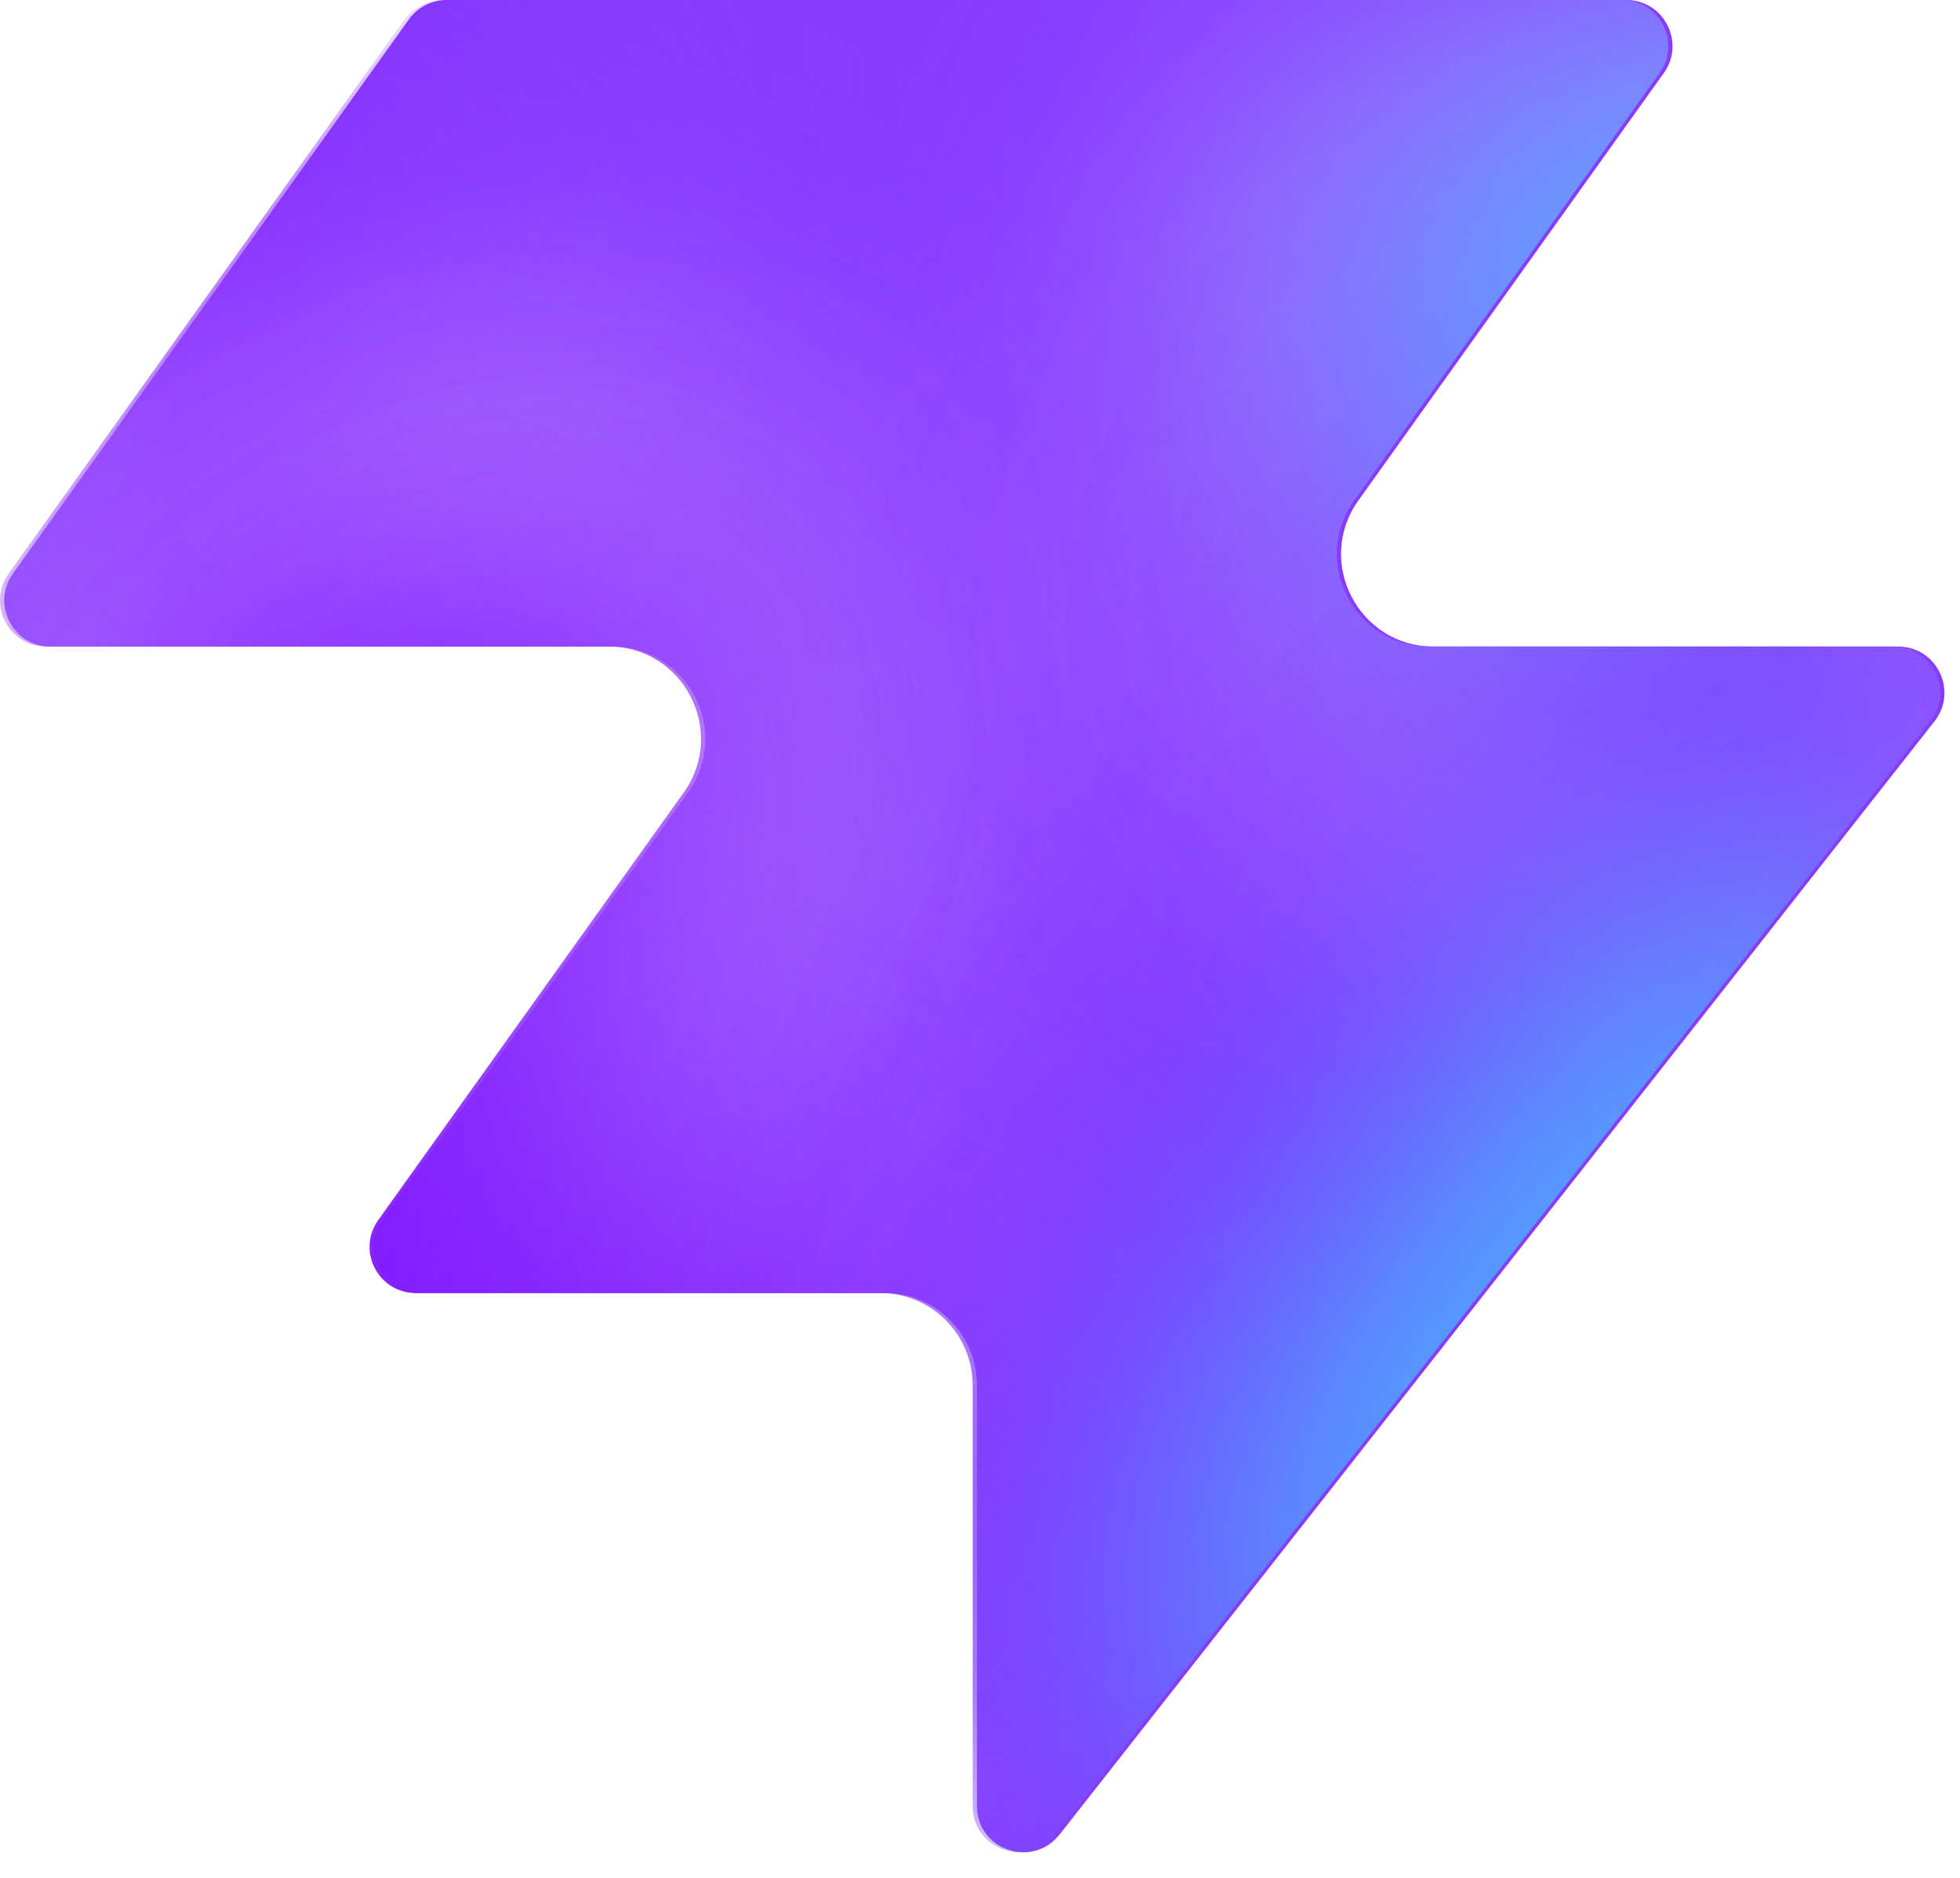
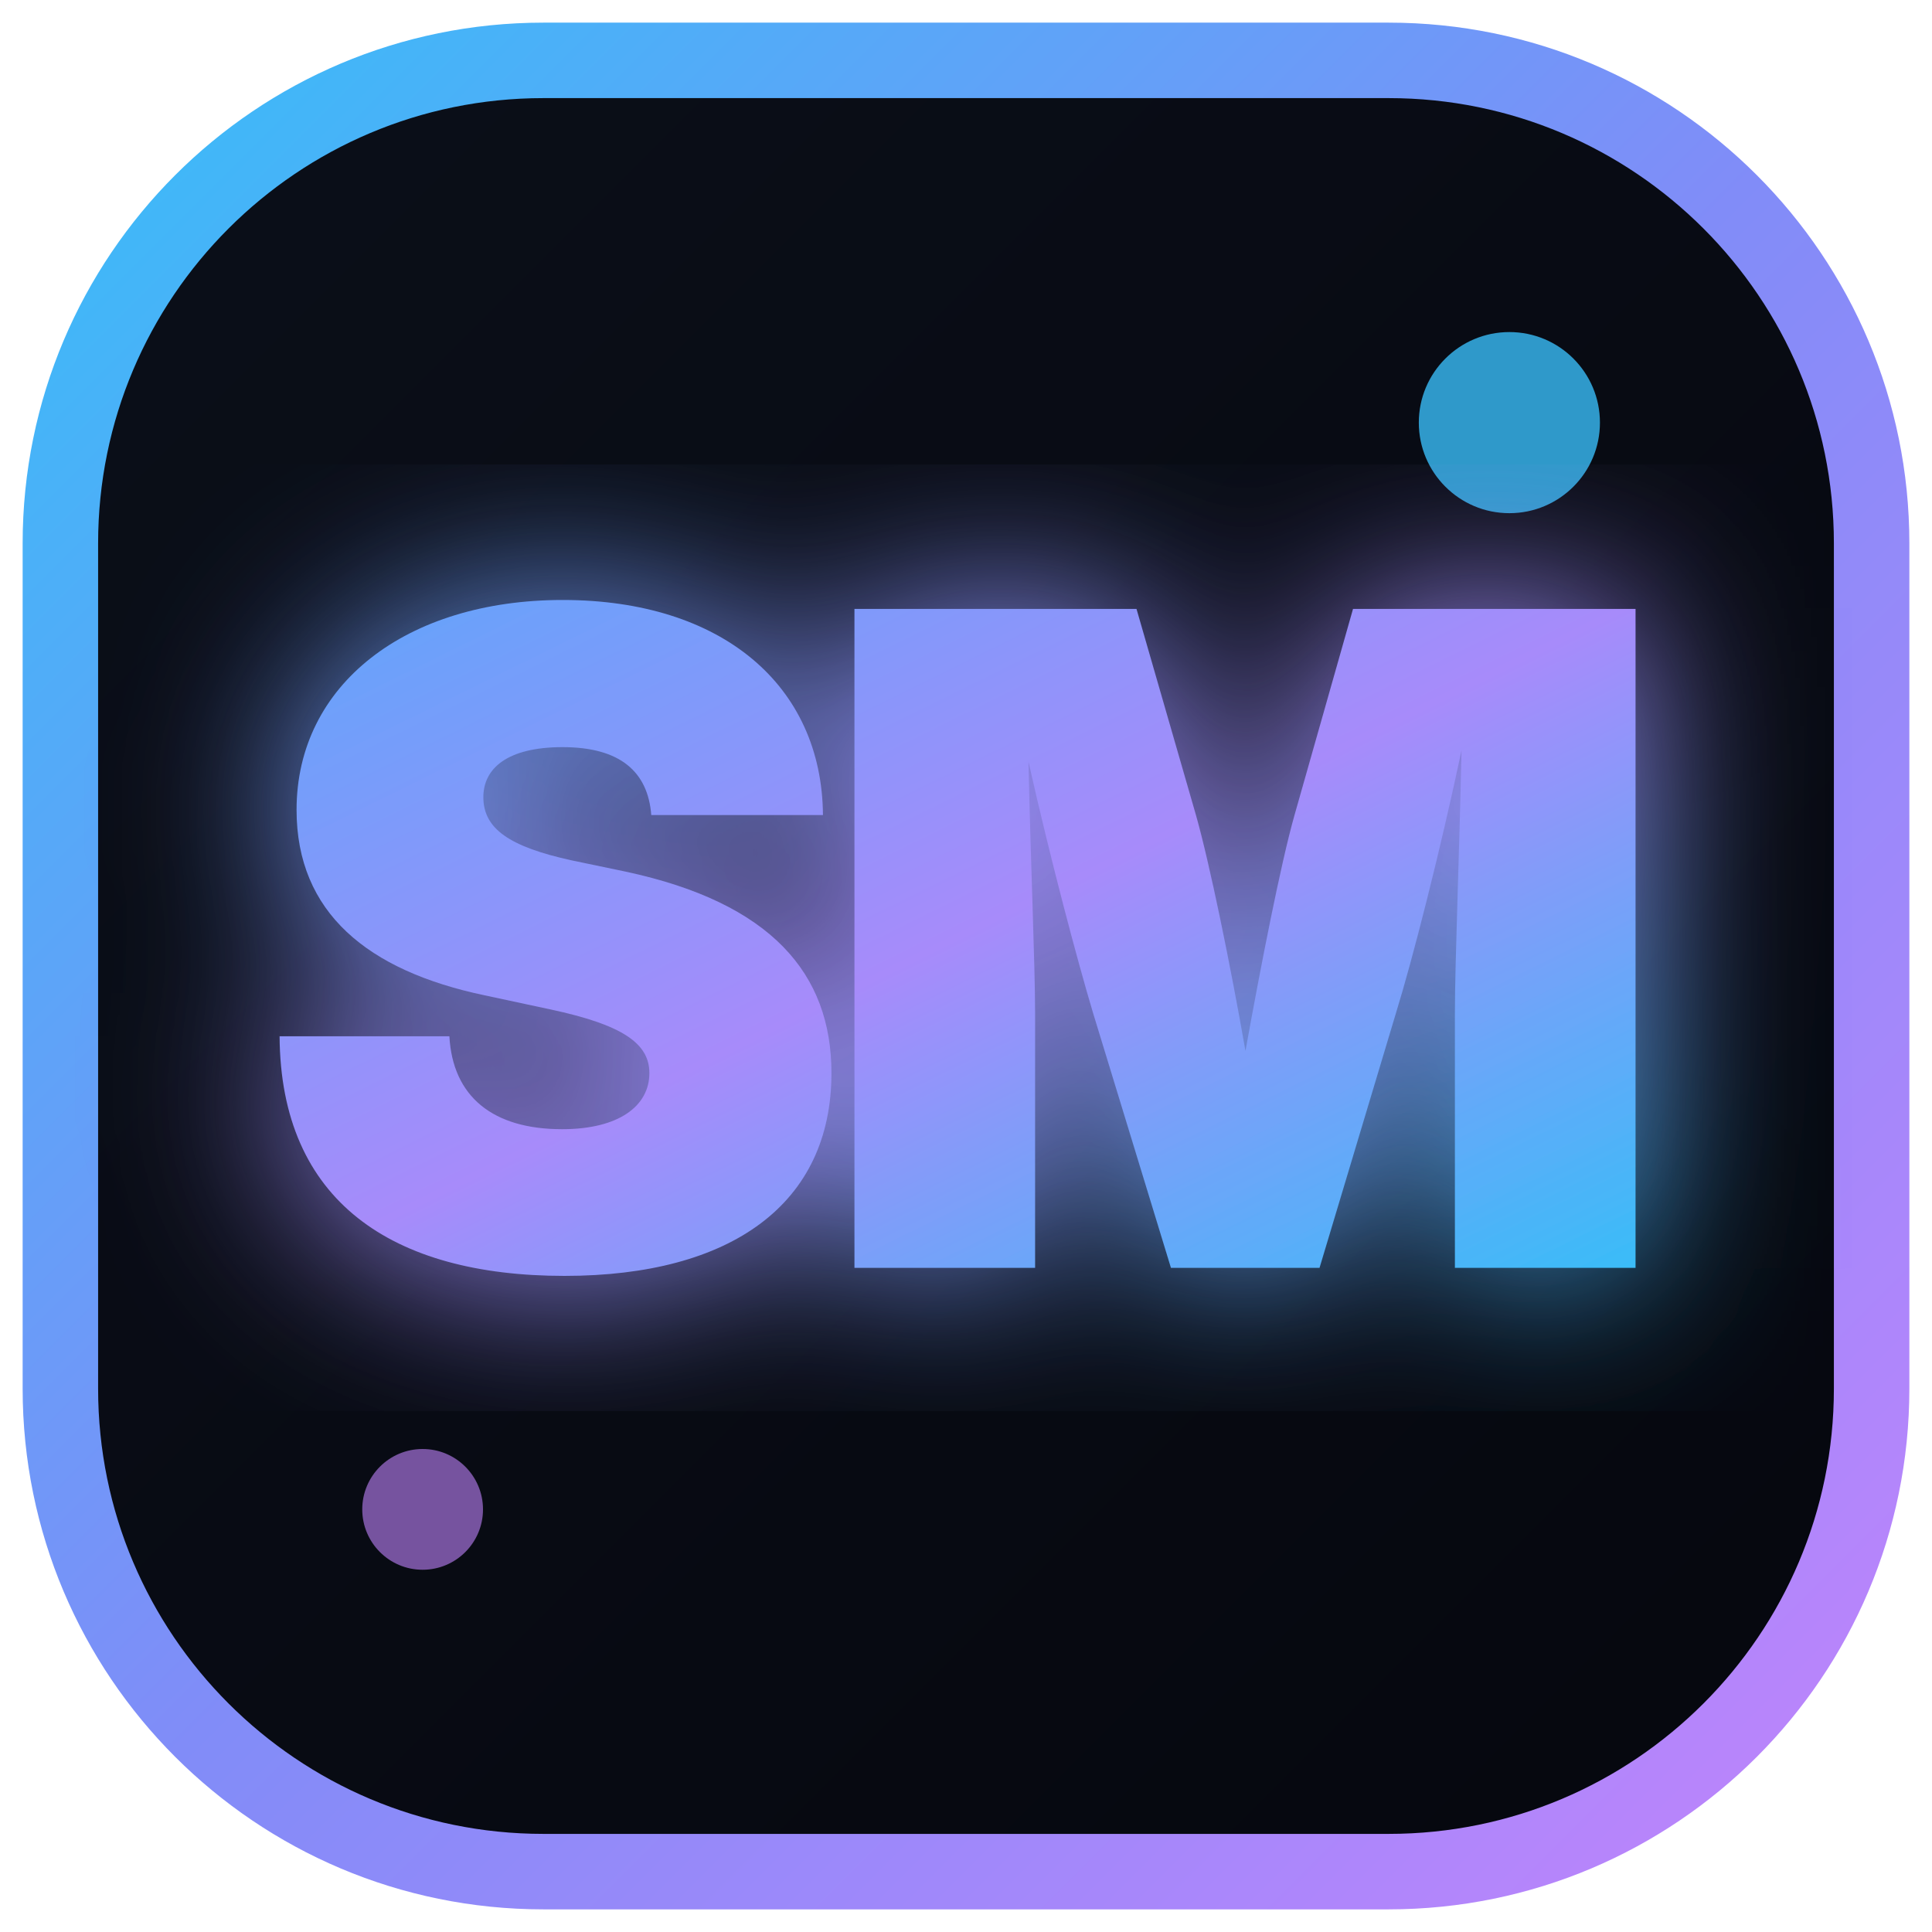
- <svg xmlns="http://www.w3.org/2000/svg" width="48" height="46" fill="none" viewBox="0 0 48 46">
-   <path fill="#863bff" d="M25.946 44.938c-.664.845-2.021.375-2.021-.698V33.937a2.26 2.26 0 0 0-2.262-2.262H10.287c-.92 0-1.456-1.04-.92-1.788l7.48-10.471c1.07-1.497 0-3.578-1.842-3.578H1.237c-.92 0-1.456-1.04-.92-1.788L10.013.474c.214-.297.556-.474.92-.474h28.894c.92 0 1.456 1.04.92 1.788l-7.48 10.471c-1.07 1.498 0 3.579 1.842 3.579h11.377c.943 0 1.473 1.088.89 1.83L25.947 44.94z" style="fill:#863bff;fill:color(display-p3 .525 .23 1);fill-opacity:1" />
-   <mask id="a" width="48" height="46" x="0" y="0" maskUnits="userSpaceOnUse" style="mask-type:alpha">
-     <path fill="#000" d="M25.842 44.938c-.664.844-2.021.375-2.021-.698V33.937a2.26 2.26 0 0 0-2.262-2.262H10.183c-.92 0-1.456-1.04-.92-1.788l7.48-10.471c1.07-1.498 0-3.579-1.842-3.579H1.133c-.92 0-1.456-1.04-.92-1.787L9.91.473c.214-.297.556-.474.92-.474h28.894c.92 0 1.456 1.04.92 1.788l-7.48 10.471c-1.07 1.498 0 3.578 1.842 3.578h11.377c.943 0 1.473 1.088.89 1.832L25.843 44.94z" style="fill:#000;fill-opacity:1" />
-   </mask>
-   <g mask="url(#a)">
-     <g filter="url(#b)">
-       <ellipse cx="5.508" cy="14.704" fill="#ede6ff" rx="5.508" ry="14.704" style="fill:#ede6ff;fill:color(display-p3 .927 .903 1);fill-opacity:1" transform="matrix(.00324 1 1 -.00324 -4.47 31.516)" />
-     </g>
-     <g filter="url(#c)">
-       <ellipse cx="10.399" cy="29.851" fill="#ede6ff" rx="10.399" ry="29.851" style="fill:#ede6ff;fill:color(display-p3 .927 .903 1);fill-opacity:1" transform="matrix(.00324 1 1 -.00324 -39.328 7.883)" />
-     </g>
-     <g filter="url(#d)">
-       <ellipse cx="5.508" cy="30.487" fill="#7e14ff" rx="5.508" ry="30.487" style="fill:#7e14ff;fill:color(display-p3 .492 .077 1);fill-opacity:1" transform="rotate(89.814 -25.913 -14.639)scale(1 -1)" />
-     </g>
-     <g filter="url(#e)">
-       <ellipse cx="5.508" cy="30.599" fill="#7e14ff" rx="5.508" ry="30.599" style="fill:#7e14ff;fill:color(display-p3 .492 .077 1);fill-opacity:1" transform="rotate(89.814 -32.644 -3.334)scale(1 -1)" />
-     </g>
-     <g filter="url(#f)">
-       <ellipse cx="5.508" cy="30.599" fill="#7e14ff" rx="5.508" ry="30.599" style="fill:#7e14ff;fill:color(display-p3 .492 .077 1);fill-opacity:1" transform="matrix(.00324 1 1 -.00324 -34.34 30.47)" />
-     </g>
-     <g filter="url(#g)">
-       <ellipse cx="14.072" cy="22.078" fill="#ede6ff" rx="14.072" ry="22.078" style="fill:#ede6ff;fill:color(display-p3 .927 .903 1);fill-opacity:1" transform="rotate(93.35 24.506 48.493)scale(-1 1)" />
-     </g>
-     <g filter="url(#h)">
-       <ellipse cx="3.47" cy="21.501" fill="#7e14ff" rx="3.47" ry="21.501" style="fill:#7e14ff;fill:color(display-p3 .492 .077 1);fill-opacity:1" transform="rotate(89.009 28.708 47.59)scale(-1 1)" />
-     </g>
-     <g filter="url(#i)">
-       <ellipse cx="3.47" cy="21.501" fill="#7e14ff" rx="3.47" ry="21.501" style="fill:#7e14ff;fill:color(display-p3 .492 .077 1);fill-opacity:1" transform="rotate(89.009 28.708 47.59)scale(-1 1)" />
-     </g>
-     <g filter="url(#j)">
-       <ellipse cx=".387" cy="8.972" fill="#7e14ff" rx="4.407" ry="29.108" style="fill:#7e14ff;fill:color(display-p3 .492 .077 1);fill-opacity:1" transform="rotate(39.51 .387 8.972)" />
-     </g>
-     <g filter="url(#k)">
-       <ellipse cx="47.523" cy="-6.092" fill="#7e14ff" rx="4.407" ry="29.108" style="fill:#7e14ff;fill:color(display-p3 .492 .077 1);fill-opacity:1" transform="rotate(37.892 47.523 -6.092)" />
-     </g>
-     <g filter="url(#l)">
-       <ellipse cx="41.412" cy="6.333" fill="#47bfff" rx="5.971" ry="9.665" style="fill:#47bfff;fill:color(display-p3 .28 .748 1);fill-opacity:1" transform="rotate(37.892 41.412 6.333)" />
-     </g>
-     <g filter="url(#m)">
-       <ellipse cx="-1.879" cy="38.332" fill="#7e14ff" rx="4.407" ry="29.108" style="fill:#7e14ff;fill:color(display-p3 .492 .077 1);fill-opacity:1" transform="rotate(37.892 -1.88 38.332)" />
-     </g>
-     <g filter="url(#n)">
-       <ellipse cx="-1.879" cy="38.332" fill="#7e14ff" rx="4.407" ry="29.108" style="fill:#7e14ff;fill:color(display-p3 .492 .077 1);fill-opacity:1" transform="rotate(37.892 -1.88 38.332)" />
-     </g>
-     <g filter="url(#o)">
-       <ellipse cx="35.651" cy="29.907" fill="#7e14ff" rx="4.407" ry="29.108" style="fill:#7e14ff;fill:color(display-p3 .492 .077 1);fill-opacity:1" transform="rotate(37.892 35.651 29.907)" />
-     </g>
-     <g filter="url(#p)">
-       <ellipse cx="38.418" cy="32.4" fill="#47bfff" rx="5.971" ry="15.297" style="fill:#47bfff;fill:color(display-p3 .28 .748 1);fill-opacity:1" transform="rotate(37.892 38.418 32.4)" />
-     </g>
-   </g>
+ <svg xmlns="http://www.w3.org/2000/svg" width="64" height="64" viewBox="0 0 64 64" fill="none">
  <defs>
-     <filter id="b" width="60.045" height="41.654" x="-19.77" y="16.149" color-interpolation-filters="sRGB" filterUnits="userSpaceOnUse">
-       <feFlood flood-opacity="0" result="BackgroundImageFix" />
-       <feBlend in="SourceGraphic" in2="BackgroundImageFix" result="shape" />
-       <feGaussianBlur result="effect1_foregroundBlur_2002_17158" stdDeviation="7.659" />
-     </filter>
-     <filter id="c" width="90.34" height="51.437" x="-54.613" y="-7.533" color-interpolation-filters="sRGB" filterUnits="userSpaceOnUse">
-       <feFlood flood-opacity="0" result="BackgroundImageFix" />
-       <feBlend in="SourceGraphic" in2="BackgroundImageFix" result="shape" />
-       <feGaussianBlur result="effect1_foregroundBlur_2002_17158" stdDeviation="7.659" />
-     </filter>
-     <filter id="d" width="79.355" height="29.4" x="-49.64" y="2.03" color-interpolation-filters="sRGB" filterUnits="userSpaceOnUse">
-       <feFlood flood-opacity="0" result="BackgroundImageFix" />
-       <feBlend in="SourceGraphic" in2="BackgroundImageFix" result="shape" />
-       <feGaussianBlur result="effect1_foregroundBlur_2002_17158" stdDeviation="4.596" />
-     </filter>
-     <filter id="e" width="79.579" height="29.4" x="-45.045" y="20.029" color-interpolation-filters="sRGB" filterUnits="userSpaceOnUse">
-       <feFlood flood-opacity="0" result="BackgroundImageFix" />
-       <feBlend in="SourceGraphic" in2="BackgroundImageFix" result="shape" />
-       <feGaussianBlur result="effect1_foregroundBlur_2002_17158" stdDeviation="4.596" />
-     </filter>
-     <filter id="f" width="79.579" height="29.4" x="-43.513" y="21.178" color-interpolation-filters="sRGB" filterUnits="userSpaceOnUse">
-       <feFlood flood-opacity="0" result="BackgroundImageFix" />
-       <feBlend in="SourceGraphic" in2="BackgroundImageFix" result="shape" />
-       <feGaussianBlur result="effect1_foregroundBlur_2002_17158" stdDeviation="4.596" />
-     </filter>
-     <filter id="g" width="74.749" height="58.852" x="15.756" y="-17.901" color-interpolation-filters="sRGB" filterUnits="userSpaceOnUse">
-       <feFlood flood-opacity="0" result="BackgroundImageFix" />
-       <feBlend in="SourceGraphic" in2="BackgroundImageFix" result="shape" />
-       <feGaussianBlur result="effect1_foregroundBlur_2002_17158" stdDeviation="7.659" />
-     </filter>
-     <filter id="h" width="61.377" height="25.362" x="23.548" y="2.284" color-interpolation-filters="sRGB" filterUnits="userSpaceOnUse">
-       <feFlood flood-opacity="0" result="BackgroundImageFix" />
-       <feBlend in="SourceGraphic" in2="BackgroundImageFix" result="shape" />
-       <feGaussianBlur result="effect1_foregroundBlur_2002_17158" stdDeviation="4.596" />
-     </filter>
-     <filter id="i" width="61.377" height="25.362" x="23.548" y="2.284" color-interpolation-filters="sRGB" filterUnits="userSpaceOnUse">
-       <feFlood flood-opacity="0" result="BackgroundImageFix" />
-       <feBlend in="SourceGraphic" in2="BackgroundImageFix" result="shape" />
-       <feGaussianBlur result="effect1_foregroundBlur_2002_17158" stdDeviation="4.596" />
-     </filter>
-     <filter id="j" width="56.045" height="63.649" x="-27.636" y="-22.853" color-interpolation-filters="sRGB" filterUnits="userSpaceOnUse">
-       <feFlood flood-opacity="0" result="BackgroundImageFix" />
-       <feBlend in="SourceGraphic" in2="BackgroundImageFix" result="shape" />
-       <feGaussianBlur result="effect1_foregroundBlur_2002_17158" stdDeviation="4.596" />
-     </filter>
-     <filter id="k" width="54.814" height="64.646" x="20.116" y="-38.415" color-interpolation-filters="sRGB" filterUnits="userSpaceOnUse">
-       <feFlood flood-opacity="0" result="BackgroundImageFix" />
-       <feBlend in="SourceGraphic" in2="BackgroundImageFix" result="shape" />
-       <feGaussianBlur result="effect1_foregroundBlur_2002_17158" stdDeviation="4.596" />
-     </filter>
-     <filter id="l" width="33.541" height="35.313" x="24.641" y="-11.323" color-interpolation-filters="sRGB" filterUnits="userSpaceOnUse">
-       <feFlood flood-opacity="0" result="BackgroundImageFix" />
-       <feBlend in="SourceGraphic" in2="BackgroundImageFix" result="shape" />
-       <feGaussianBlur result="effect1_foregroundBlur_2002_17158" stdDeviation="4.596" />
-     </filter>
-     <filter id="m" width="54.814" height="64.646" x="-29.286" y="6.009" color-interpolation-filters="sRGB" filterUnits="userSpaceOnUse">
-       <feFlood flood-opacity="0" result="BackgroundImageFix" />
-       <feBlend in="SourceGraphic" in2="BackgroundImageFix" result="shape" />
-       <feGaussianBlur result="effect1_foregroundBlur_2002_17158" stdDeviation="4.596" />
-     </filter>
-     <filter id="n" width="54.814" height="64.646" x="-29.286" y="6.009" color-interpolation-filters="sRGB" filterUnits="userSpaceOnUse">
-       <feFlood flood-opacity="0" result="BackgroundImageFix" />
-       <feBlend in="SourceGraphic" in2="BackgroundImageFix" result="shape" />
-       <feGaussianBlur result="effect1_foregroundBlur_2002_17158" stdDeviation="4.596" />
-     </filter>
-     <filter id="o" width="54.814" height="64.646" x="8.244" y="-2.416" color-interpolation-filters="sRGB" filterUnits="userSpaceOnUse">
-       <feFlood flood-opacity="0" result="BackgroundImageFix" />
-       <feBlend in="SourceGraphic" in2="BackgroundImageFix" result="shape" />
-       <feGaussianBlur result="effect1_foregroundBlur_2002_17158" stdDeviation="4.596" />
-     </filter>
-     <filter id="p" width="39.409" height="43.623" x="18.713" y="10.588" color-interpolation-filters="sRGB" filterUnits="userSpaceOnUse">
-       <feFlood flood-opacity="0" result="BackgroundImageFix" />
-       <feBlend in="SourceGraphic" in2="BackgroundImageFix" result="shape" />
-       <feGaussianBlur result="effect1_foregroundBlur_2002_17158" stdDeviation="4.596" />
+     <linearGradient id="bgGrad" x1="0%" y1="0%" x2="100%" y2="100%">
+       <stop offset="0%" stop-color="#0b0f19" />
+       <stop offset="100%" stop-color="#05070e" />
+     </linearGradient>
+     <linearGradient id="borderGrad" x1="0%" y1="0%" x2="100%" y2="100%">
+       <stop offset="0%" stop-color="#38bdf8" />
+       <stop offset="50%" stop-color="#818cf8" />
+       <stop offset="100%" stop-color="#c084fc" />
+     </linearGradient>
+     <linearGradient id="textGrad" x1="0%" y1="0%" x2="100%" y2="100%">
+       <stop offset="0%" stop-color="#60a5fa" />
+       <stop offset="50%" stop-color="#a78bfa" />
+       <stop offset="100%" stop-color="#38bdf8" />
+     </linearGradient>
+     <filter id="glow" x="-20%" y="-20%" width="140%" height="140%">
+       <feGaussianBlur stdDeviation="3" result="blur" />
+       <feComposite in="SourceGraphic" in2="blur" operator="over" />
    </filter>
  </defs>
+   <rect x="2" y="2" width="60" height="60" rx="16" fill="url(#bgGrad)" stroke="url(#borderGrad)" stroke-width="2.5" />
+   <circle cx="50" cy="14" r="3" fill="#38bdf8" opacity="0.8" />
+   <circle cx="14" cy="50" r="2" fill="#c084fc" opacity="0.6" />
+   <g filter="url(#glow)">
+     <text x="32" y="42" text-anchor="middle" font-family="'Space Grotesk', 'Inter', 'Fira Code', system-ui, -apple-system, sans-serif" font-size="30" font-weight="900" letter-spacing="-1.5" fill="url(#textGrad)">
+       SM
+     </text>
+   </g>
</svg>
